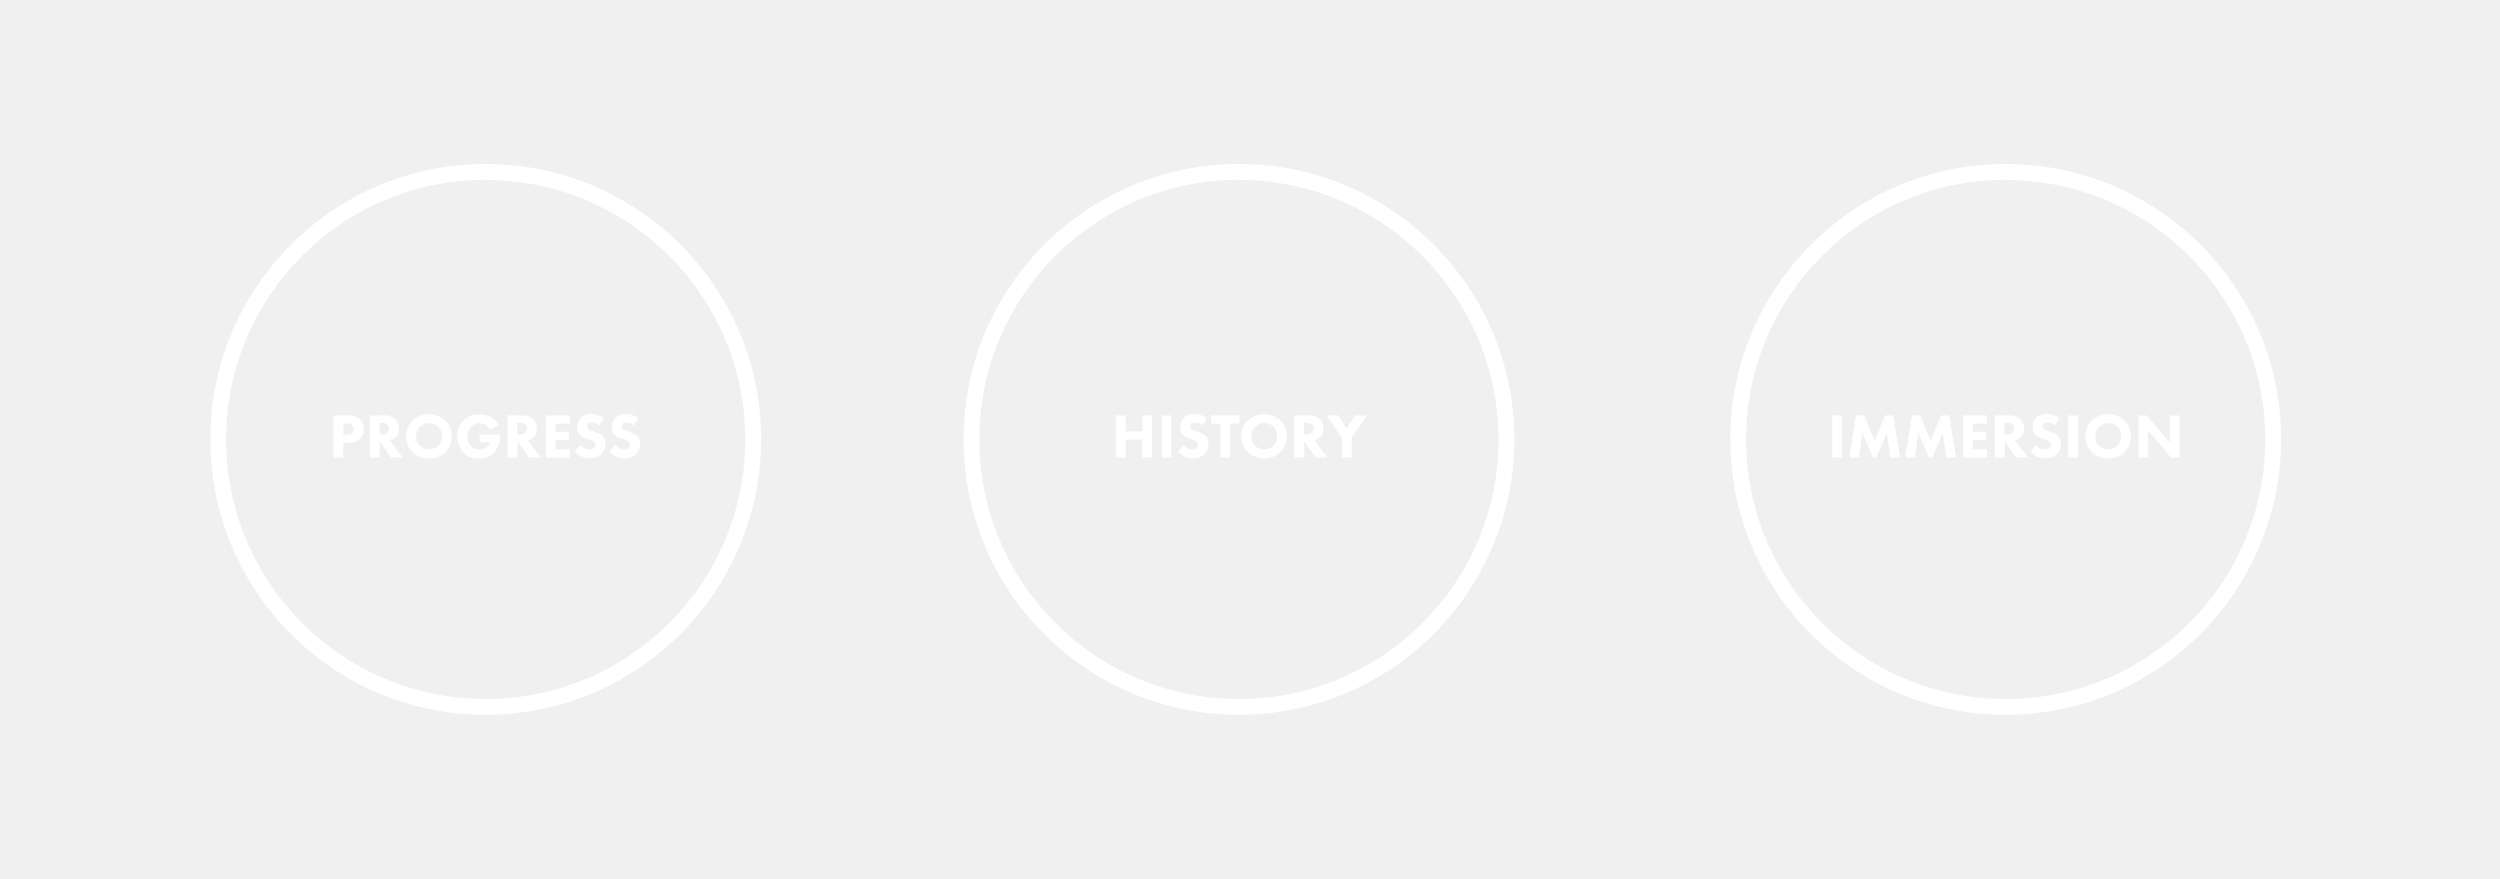
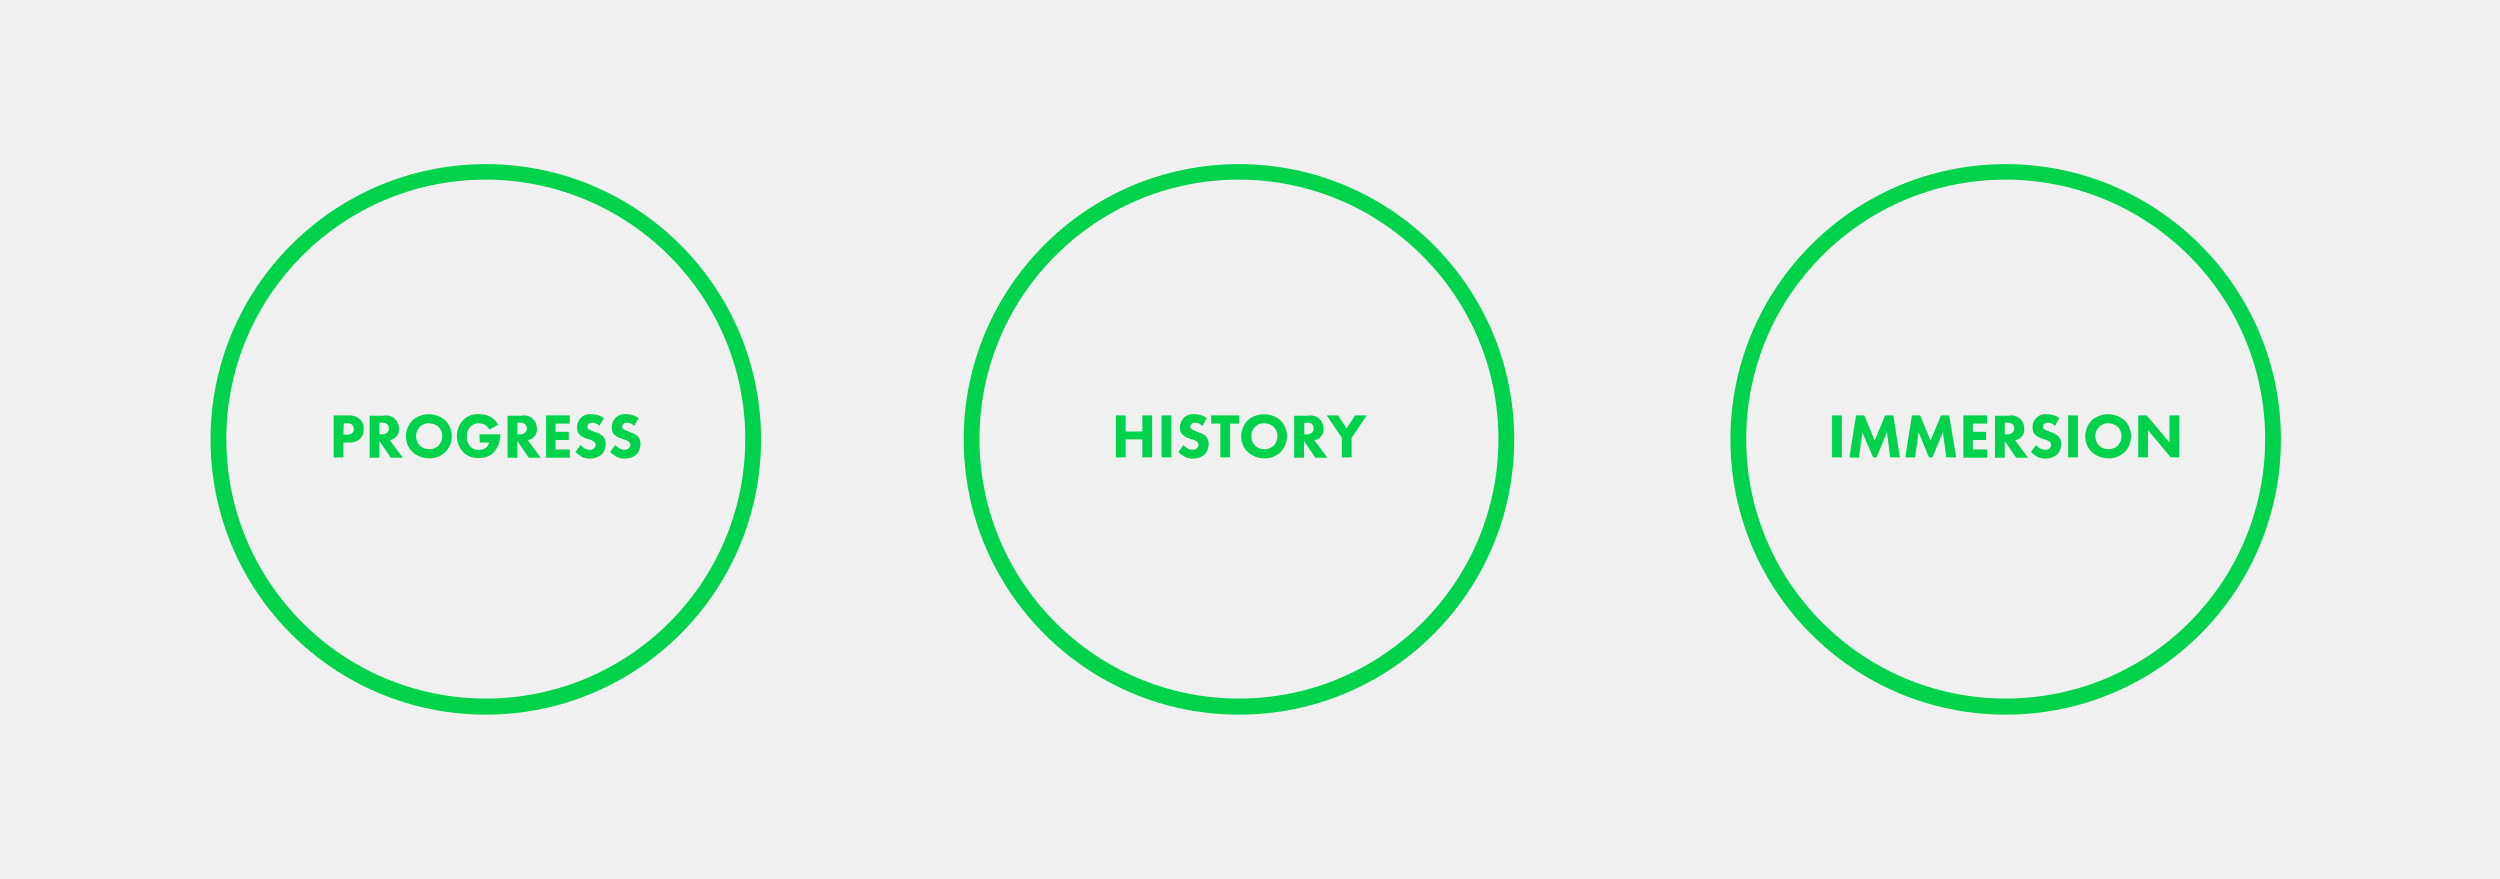
- <svg xmlns="http://www.w3.org/2000/svg" viewBox="0 0 792 278.4">
-   <defs>
-     <style>.cls-1{fill:none;}.cls-2{fill:#fff;}</style>
-   </defs>
-   <g id="Layer_2" data-name="Layer 2">
-     <g id="Layer_1-2" data-name="Layer 1">
-       <rect class="cls-1" width="792" height="278.4" />
-       <path class="cls-2" d="M153.88,226.45a87.25,87.25,0,1,1,87.25-87.25A87.35,87.35,0,0,1,153.88,226.45Zm0-169.5a82.25,82.25,0,1,0,82.25,82.25A82.34,82.34,0,0,0,153.88,57Z" />
-       <path class="cls-2" d="M392.5,226.45a87.25,87.25,0,1,1,87.25-87.25A87.35,87.35,0,0,1,392.5,226.45Zm0-169.5a82.25,82.25,0,1,0,82.25,82.25A82.34,82.34,0,0,0,392.5,57Z" />
-       <path class="cls-2" d="M635.41,226.45a87.25,87.25,0,1,1,87.25-87.25A87.35,87.35,0,0,1,635.41,226.45Zm0-169.5a82.25,82.25,0,1,0,82.25,82.25A82.34,82.34,0,0,0,635.41,57Z" />
-       <path class="cls-2" d="M110.39,131.59a5,5,0,0,1,3.5,1.1,4.1,4.1,0,0,1,1.3,3.24,4.29,4.29,0,0,1-1.14,3.14,4.55,4.55,0,0,1-3.4,1.18h-1.88v4.68h-3.08V131.59Zm-1.62,6.14h1.1a2.36,2.36,0,0,0,1.66-.5,1.86,1.86,0,0,0,.5-1.32,1.76,1.76,0,0,0-.5-1.3,2.4,2.4,0,0,0-1.72-.5h-1Z" />
-       <path class="cls-2" d="M121.81,131.59a4.77,4.77,0,0,1,3.4,1.16,4,4,0,0,1,1.16,3,3.65,3.65,0,0,1-1,2.72,4.2,4.2,0,0,1-1.86,1l4.1,5.46h-3.76l-3.6-5.26v5.26h-3.08V131.59Zm-1.6,6.06h.7a2.53,2.53,0,0,0,1.84-.58,1.8,1.8,0,0,0,.5-1.3,1.62,1.62,0,0,0-.62-1.36,3,3,0,0,0-1.7-.42h-.72Z" />
-       <path class="cls-2" d="M141.09,133.23a7.1,7.1,0,0,1,0,10,7.12,7.12,0,0,1-5.16,2,7.34,7.34,0,0,1-5.2-2,6.81,6.81,0,0,1-2.08-5,7.45,7.45,0,0,1,2.06-5.06,7.88,7.88,0,0,1,10.38,0Zm-8.1,2a4.09,4.09,0,0,0-1.18,3,4,4,0,0,0,1.22,3,3.92,3.92,0,0,0,2.86,1.1,4,4,0,0,0,3-1.14,4,4,0,0,0,1.16-3,4.2,4.2,0,0,0-1.16-3,4.28,4.28,0,0,0-2.94-1.14A4.09,4.09,0,0,0,133,135.27Z" />
-       <path class="cls-2" d="M151.89,137.65h6.62v.14a8.67,8.67,0,0,1-2.06,5.62,6.12,6.12,0,0,1-4.76,1.82,6.27,6.27,0,0,1-4.88-1.86,7.6,7.6,0,0,1,0-10.14,6.86,6.86,0,0,1,5.24-1.94,6.72,6.72,0,0,1,3.74,1,7.37,7.37,0,0,1,2.16,2.38l-2.78,1.5a4,4,0,0,0-1.18-1.44,3.35,3.35,0,0,0-2-.64,3.61,3.61,0,0,0-2.76,1.08,4.57,4.57,0,0,0-1.14,3.16,4.19,4.19,0,0,0,1.12,3.06,3.51,3.51,0,0,0,2.7,1,3.42,3.42,0,0,0,2.32-.72,3.11,3.11,0,0,0,1-1.58h-3.22Z" />
-       <path class="cls-2" d="M165.49,131.59a4.77,4.77,0,0,1,3.4,1.16,4,4,0,0,1,1.16,3,3.65,3.65,0,0,1-1,2.72,4.2,4.2,0,0,1-1.86,1l4.1,5.46h-3.76l-3.6-5.26v5.26h-3.08V131.59Zm-1.6,6.06h.7a2.53,2.53,0,0,0,1.84-.58,1.8,1.8,0,0,0,.5-1.3,1.62,1.62,0,0,0-.62-1.36,3,3,0,0,0-1.7-.42h-.72Z" />
-       <path class="cls-2" d="M180.49,134.19H176v2.58h4.24v2.6H176v3h4.46v2.6H173V131.59h7.54Z" />
-       <path class="cls-2" d="M189.87,134.85a3.25,3.25,0,0,0-2.24-1,1.67,1.67,0,0,0-1.3.46,1.19,1.19,0,0,0-.34.84.94.94,0,0,0,.3.74,5.36,5.36,0,0,0,1.68.76l1,.38a5.35,5.35,0,0,1,1.82,1,3.33,3.33,0,0,1,1,2.48,4.78,4.78,0,0,1-1.18,3.3,5.17,5.17,0,0,1-3.78,1.36,5.65,5.65,0,0,1-2.64-.56,8.48,8.48,0,0,1-2-1.46l1.6-2.2a8.17,8.17,0,0,0,1.24,1,3.1,3.1,0,0,0,1.68.48,2.13,2.13,0,0,0,1.4-.46,1.38,1.38,0,0,0,.48-1.08,1.18,1.18,0,0,0-.46-1,6.52,6.52,0,0,0-1.56-.74l-1.1-.38a4.49,4.49,0,0,1-1.86-1.06,3.28,3.28,0,0,1-.8-2.32,4.1,4.1,0,0,1,1.16-3,4.3,4.3,0,0,1,3.3-1.22,6.45,6.45,0,0,1,4,1.32Z" />
-       <path class="cls-2" d="M200.87,134.85a3.25,3.25,0,0,0-2.24-1,1.67,1.67,0,0,0-1.3.46,1.19,1.19,0,0,0-.34.84.94.94,0,0,0,.3.74,5.36,5.36,0,0,0,1.68.76l1,.38a5.35,5.35,0,0,1,1.82,1,3.33,3.33,0,0,1,1,2.48,4.78,4.78,0,0,1-1.18,3.3,5.17,5.17,0,0,1-3.78,1.36,5.65,5.65,0,0,1-2.64-.56,8.48,8.48,0,0,1-2-1.46l1.6-2.2a8.17,8.17,0,0,0,1.24,1,3.1,3.1,0,0,0,1.68.48,2.13,2.13,0,0,0,1.4-.46,1.38,1.38,0,0,0,.48-1.08,1.18,1.18,0,0,0-.46-1,6.52,6.52,0,0,0-1.56-.74l-1.1-.38a4.49,4.49,0,0,1-1.86-1.06,3.28,3.28,0,0,1-.8-2.32,4.1,4.1,0,0,1,1.16-3,4.3,4.3,0,0,1,3.3-1.22,6.45,6.45,0,0,1,4,1.32Z" />
-       <path class="cls-2" d="M356.6,136.67h5.33v-5.08H365v13.34h-3.08v-5.66H356.6v5.66h-3.08V131.59h3.08Z" />
-       <path class="cls-2" d="M371.06,131.59v13.34H368V131.59Z" />
-       <path class="cls-2" d="M380.92,134.85a3.25,3.25,0,0,0-2.24-1,1.67,1.67,0,0,0-1.3.46,1.19,1.19,0,0,0-.34.84.94.94,0,0,0,.3.74,5.36,5.36,0,0,0,1.68.76l1,.38a5.49,5.49,0,0,1,1.83,1,3.37,3.37,0,0,1,1,2.48,4.78,4.78,0,0,1-1.18,3.3,5.2,5.2,0,0,1-3.79,1.36,5.65,5.65,0,0,1-2.64-.56,8.48,8.48,0,0,1-2-1.46l1.6-2.2a8.17,8.17,0,0,0,1.24,1,3.1,3.1,0,0,0,1.68.48,2.13,2.13,0,0,0,1.4-.46,1.38,1.38,0,0,0,.48-1.08,1.18,1.18,0,0,0-.46-1,6.52,6.52,0,0,0-1.56-.74l-1.1-.38a4.49,4.49,0,0,1-1.86-1.06,3.28,3.28,0,0,1-.8-2.32,4.1,4.1,0,0,1,1.16-3,4.3,4.3,0,0,1,3.3-1.22,6.49,6.49,0,0,1,4,1.32Z" />
-       <path class="cls-2" d="M389.72,134.19v10.74h-3.08V134.19h-2.9v-2.6h8.88v2.6Z" />
-       <path class="cls-2" d="M405.67,133.23a7.1,7.1,0,0,1,0,10,7.13,7.13,0,0,1-5.17,2,7.34,7.34,0,0,1-5.2-2,6.81,6.81,0,0,1-2.08-5,7.45,7.45,0,0,1,2.06-5.06,7.9,7.9,0,0,1,10.39,0Zm-8.11,2a4.09,4.09,0,0,0-1.18,3,4,4,0,0,0,1.22,3,3.92,3.92,0,0,0,2.86,1.1,4,4,0,0,0,3-1.14,4,4,0,0,0,1.16-3,4.2,4.2,0,0,0-1.16-3,4.29,4.29,0,0,0-2.95-1.14A4.09,4.09,0,0,0,397.56,135.27Z" />
-       <path class="cls-2" d="M414.72,131.59a4.75,4.75,0,0,1,3.4,1.16,4,4,0,0,1,1.17,3,3.65,3.65,0,0,1-1,2.72,4.23,4.23,0,0,1-1.87,1l4.11,5.46h-3.77l-3.6-5.26v5.26H410V131.59Zm-1.6,6.06h.7a2.57,2.57,0,0,0,1.85-.58,1.84,1.84,0,0,0,.5-1.3,1.62,1.62,0,0,0-.63-1.36,3,3,0,0,0-1.7-.42h-.72Z" />
-       <path class="cls-2" d="M425.08,138.71l-4.78-7.12h3.64l2.68,4.14,2.68-4.14H433l-4.78,7.12v6.22h-3.09Z" />
-       <path class="cls-2" d="M583.52,131.59v13.34h-3.08V131.59Z" />
-       <path class="cls-2" d="M585.88,144.93,588,131.59h2.56l3.32,8,3.32-8h2.57l2.14,13.34h-3.09l-1.05-8-3.35,8h-1.08L590,137l-1.06,8Z" />
-       <path class="cls-2" d="M603.6,144.93l2.14-13.34h2.56l3.32,8,3.32-8h2.56l2.15,13.34h-3.09l-1.06-8-3.34,8h-1.08l-3.34-8-1.06,8Z" />
-       <path class="cls-2" d="M629.48,134.19H625v2.58h4.24v2.6H625v3h4.46v2.6h-7.54V131.59h7.54Z" />
-       <path class="cls-2" d="M636.66,131.59a4.77,4.77,0,0,1,3.4,1.16,4,4,0,0,1,1.16,3,3.65,3.65,0,0,1-1,2.72,4.2,4.2,0,0,1-1.86,1l4.1,5.46h-3.76l-3.6-5.26v5.26H632V131.59Zm-1.6,6.06h.7a2.53,2.53,0,0,0,1.84-.58,1.8,1.8,0,0,0,.5-1.3,1.62,1.62,0,0,0-.62-1.36,3,3,0,0,0-1.7-.42h-.72Z" />
-       <path class="cls-2" d="M651,134.85a3.25,3.25,0,0,0-2.24-1,1.67,1.67,0,0,0-1.3.46,1.19,1.19,0,0,0-.34.84.94.94,0,0,0,.3.74,5.36,5.36,0,0,0,1.68.76l1,.38a5.35,5.35,0,0,1,1.82,1,3.33,3.33,0,0,1,1,2.48,4.78,4.78,0,0,1-1.18,3.3,5.17,5.17,0,0,1-3.78,1.36,5.65,5.65,0,0,1-2.64-.56,8.48,8.48,0,0,1-2-1.46l1.6-2.2a8.17,8.17,0,0,0,1.24,1,3.1,3.1,0,0,0,1.68.48,2.13,2.13,0,0,0,1.4-.46,1.38,1.38,0,0,0,.48-1.08,1.18,1.18,0,0,0-.46-1,6.52,6.52,0,0,0-1.56-.74l-1.1-.38a4.49,4.49,0,0,1-1.86-1.06,3.28,3.28,0,0,1-.8-2.32,4.1,4.1,0,0,1,1.16-3,4.3,4.3,0,0,1,3.3-1.22,6.45,6.45,0,0,1,4,1.32Z" />
-       <path class="cls-2" d="M658.26,131.59v13.34h-3.08V131.59Z" />
-       <path class="cls-2" d="M673.06,133.23a7.1,7.1,0,0,1,0,10,7.12,7.12,0,0,1-5.16,2,7.34,7.34,0,0,1-5.2-2,6.81,6.81,0,0,1-2.08-5,7.45,7.45,0,0,1,2.06-5.06,7.88,7.88,0,0,1,10.38,0Zm-8.1,2a4.09,4.09,0,0,0-1.18,3,4,4,0,0,0,1.22,3,3.92,3.92,0,0,0,2.86,1.1,4,4,0,0,0,3-1.14,4,4,0,0,0,1.16-3,4.2,4.2,0,0,0-1.16-3,4.28,4.28,0,0,0-2.94-1.14A4.09,4.09,0,0,0,665,135.27Z" />
-       <path class="cls-2" d="M677.44,144.93V131.59h2.68l7.24,8.6v-8.6h3.08v13.34h-2.68l-7.24-8.64v8.64Z" />
-     </g>
-   </g>
+ <svg xmlns="http://www.w3.org/2000/svg" version="1.1" id="Layer_1" x="0px" y="0px" viewBox="0 0 792 278.4" style="enable-background:new 0 0 792 278.4;" xml:space="preserve">
+   <style type="text/css">
+ 	.st0{fill:none;}
+ 	.st1{fill:#00D34B;}
+ </style>
+   <rect class="st0" width="792" height="278.4" />
+   <path class="st1" d="M153.9,226.4c-48.2,0-87.2-39.1-87.2-87.2s39.1-87.2,87.2-87.2s87.2,39.1,87.2,87.2  C241.1,187.4,202,226.4,153.9,226.4z M153.9,56.9c-45.4,0-82.2,36.8-82.2,82.2s36.8,82.2,82.2,82.2s82.2-36.8,82.2-82.2  C236.1,93.8,199.3,57,153.9,56.9L153.9,56.9z" />
+   <path class="st1" d="M392.5,226.4c-48.2,0-87.2-39.1-87.2-87.2s39.1-87.2,87.2-87.2s87.2,39.1,87.2,87.2  C479.7,187.4,440.7,226.4,392.5,226.4z M392.5,56.9c-45.4,0-82.2,36.8-82.2,82.2s36.8,82.2,82.2,82.2s82.2-36.8,82.2-82.2  C474.7,93.8,437.9,57,392.5,56.9L392.5,56.9z" />
+   <path class="st1" d="M635.4,226.4c-48.2,0-87.2-39.1-87.2-87.2s39.1-87.2,87.2-87.2s87.2,39.1,87.2,87.2  C722.6,187.4,683.6,226.4,635.4,226.4z M635.4,56.9c-45.4,0-82.2,36.8-82.2,82.2s36.8,82.2,82.2,82.2s82.2-36.8,82.2-82.2  C717.6,93.8,680.8,57,635.4,56.9L635.4,56.9z" />
+   <path class="st1" d="M110.4,131.6c1.3-0.1,2.5,0.3,3.5,1.1c0.9,0.8,1.4,2,1.3,3.2c0.1,1.2-0.4,2.3-1.1,3.1c-0.9,0.8-2.2,1.3-3.4,1.2  h-1.9v4.7h-3.1v-13.3H110.4z M108.8,137.7h1.1c0.6,0,1.2-0.1,1.7-0.5c0.3-0.4,0.5-0.8,0.5-1.3c0-0.5-0.2-1-0.5-1.3  c-0.5-0.4-1.1-0.6-1.7-0.5h-1L108.8,137.7z" />
+   <path class="st1" d="M121.8,131.6c1.2-0.1,2.5,0.3,3.4,1.2c0.8,0.8,1.2,1.9,1.2,3c0.1,1-0.3,2-1,2.7c-0.5,0.5-1.2,0.8-1.9,1l4.1,5.5  h-3.8l-3.6-5.3v5.3h-3.1v-13.3H121.8z M120.2,137.6h0.7c0.7,0.1,1.3-0.2,1.8-0.6c0.3-0.3,0.5-0.8,0.5-1.3c0-0.5-0.2-1-0.6-1.4  c-0.5-0.3-1.1-0.5-1.7-0.4h-0.7L120.2,137.6z" />
+   <path class="st1" d="M141.1,133.2c2.7,2.8,2.7,7.2,0,10c-1.4,1.3-3.2,2.1-5.2,2c-1.9,0-3.8-0.7-5.2-2c-1.4-1.3-2.1-3.1-2.1-5  c0-1.9,0.8-3.7,2.1-5.1C133.7,130.6,138.1,130.6,141.1,133.2L141.1,133.2z M133,135.2c-0.8,0.8-1.2,1.9-1.2,3c0,1.1,0.4,2.2,1.2,3  c0.8,0.7,1.8,1.1,2.9,1.1c1.1,0.1,2.2-0.4,3-1.1c0.8-0.8,1.2-1.9,1.2-3c0-1.1-0.4-2.2-1.2-3c-0.8-0.7-1.9-1.1-2.9-1.1  C134.8,134,133.8,134.5,133,135.2L133,135.2z" />
+   <path class="st1" d="M151.9,137.6h6.6v0.1c0,2.1-0.7,4.1-2.1,5.6c-1.2,1.3-3,1.9-4.8,1.8c-1.8,0.1-3.6-0.6-4.9-1.9  c-2.6-2.9-2.6-7.3,0-10.1c1.4-1.4,3.3-2.1,5.2-1.9c1.3,0,2.6,0.3,3.7,1c0.9,0.6,1.6,1.4,2.2,2.4l-2.8,1.5c-0.3-0.6-0.7-1.1-1.2-1.4  c-0.6-0.4-1.3-0.6-2-0.6c-1-0.1-2,0.3-2.8,1.1c-0.8,0.9-1.2,2-1.1,3.2c-0.1,1.1,0.3,2.2,1.1,3.1c0.7,0.7,1.7,1.1,2.7,1  c0.8,0.1,1.7-0.2,2.3-0.7c0.5-0.4,0.8-1,1-1.6H152L151.9,137.6z" />
+   <path class="st1" d="M165.5,131.6c1.2-0.1,2.5,0.3,3.4,1.2c0.8,0.8,1.2,1.9,1.2,3c0.1,1-0.3,2-1,2.7c-0.5,0.5-1.2,0.8-1.9,1l4.1,5.5  h-3.8l-3.6-5.3v5.3h-3.1v-13.3H165.5z M163.9,137.6h0.7c0.7,0.1,1.3-0.2,1.8-0.6c0.3-0.3,0.5-0.8,0.5-1.3c0-0.5-0.2-1-0.6-1.4  c-0.5-0.3-1.1-0.5-1.7-0.4h-0.7V137.6z" />
+   <path class="st1" d="M180.5,134.2H176v2.6h4.2v2.6H176v3h4.5v2.6H173v-13.4h7.5L180.5,134.2z" />
+   <path class="st1" d="M189.9,134.9c-0.6-0.6-1.4-1-2.2-1c-0.5,0-1,0.1-1.3,0.5c-0.2,0.2-0.3,0.5-0.3,0.8c0,0.3,0.1,0.6,0.3,0.7  c0.5,0.3,1.1,0.6,1.7,0.8l1,0.4c0.7,0.2,1.3,0.6,1.8,1c0.7,0.7,1,1.5,1,2.5c0,1.2-0.4,2.4-1.2,3.3c-1,0.9-2.4,1.4-3.8,1.4  c-0.9,0-1.8-0.2-2.6-0.6c-0.7-0.4-1.4-0.9-2-1.5l1.6-2.2c0.4,0.4,0.8,0.7,1.2,1c0.5,0.3,1.1,0.5,1.7,0.5c0.5,0,1-0.1,1.4-0.5  c0.3-0.3,0.5-0.7,0.5-1.1c0-0.4-0.2-0.8-0.5-1c-0.5-0.3-1-0.6-1.6-0.7l-1.1-0.4c-0.7-0.2-1.3-0.6-1.9-1.1c-0.6-0.6-0.8-1.5-0.8-2.3  c0-1.1,0.4-2.2,1.2-3c0.9-0.9,2.1-1.3,3.3-1.2c1.4,0,2.9,0.4,4,1.3L189.9,134.9z" />
+   <path class="st1" d="M200.9,134.9c-0.6-0.6-1.4-1-2.2-1c-0.5,0-1,0.1-1.3,0.5c-0.2,0.2-0.3,0.5-0.3,0.8c0,0.3,0.1,0.6,0.3,0.7  c0.5,0.3,1.1,0.6,1.7,0.8l1,0.4c0.7,0.2,1.3,0.6,1.8,1c0.7,0.7,1,1.5,1,2.5c0,1.2-0.4,2.4-1.2,3.3c-1,0.9-2.4,1.4-3.8,1.4  c-0.9,0-1.8-0.2-2.6-0.6c-0.7-0.4-1.4-0.9-2-1.5l1.6-2.2c0.4,0.4,0.8,0.7,1.2,1c0.5,0.3,1.1,0.5,1.7,0.5c0.5,0,1-0.1,1.4-0.5  c0.3-0.3,0.5-0.7,0.5-1.1c0-0.4-0.2-0.8-0.5-1c-0.5-0.3-1-0.6-1.6-0.7l-1.1-0.4c-0.7-0.2-1.3-0.6-1.9-1.1c-0.6-0.6-0.8-1.5-0.8-2.3  c0-1.1,0.4-2.2,1.2-3c0.9-0.9,2.1-1.3,3.3-1.2c1.4,0,2.9,0.4,4,1.3L200.9,134.9z" />
+   <path class="st1" d="M356.6,136.7h5.3v-5.1h3.1v13.3h-3.1v-5.7h-5.3v5.7h-3.1v-13.3h3.1V136.7z" />
+   <path class="st1" d="M371.1,131.6v13.3H368v-13.3H371.1z" />
+   <path class="st1" d="M380.9,134.9c-0.6-0.6-1.4-1-2.2-1c-0.5,0-1,0.1-1.3,0.5c-0.2,0.2-0.3,0.5-0.3,0.8c0,0.3,0.1,0.6,0.3,0.7  c0.5,0.3,1.1,0.6,1.7,0.8l1,0.4c0.7,0.2,1.3,0.6,1.8,1c0.7,0.7,1,1.6,1,2.5c0,1.2-0.4,2.4-1.2,3.3c-1,0.9-2.4,1.4-3.8,1.4  c-0.9,0-1.8-0.2-2.6-0.6c-0.7-0.4-1.4-0.9-2-1.5l1.6-2.2c0.4,0.4,0.8,0.7,1.2,1c0.5,0.3,1.1,0.5,1.7,0.5c0.5,0,1-0.1,1.4-0.5  c0.3-0.3,0.5-0.7,0.5-1.1c0-0.4-0.2-0.8-0.5-1c-0.5-0.3-1-0.6-1.6-0.7l-1.1-0.4c-0.7-0.2-1.3-0.6-1.9-1.1c-0.6-0.6-0.8-1.5-0.8-2.3  c0-1.1,0.4-2.2,1.2-3c0.9-0.9,2.1-1.3,3.3-1.2c1.4,0,2.9,0.4,4,1.3L380.9,134.9z" />
+   <path class="st1" d="M389.7,134.2v10.7h-3.1v-10.7h-2.9v-2.6h8.9v2.6H389.7z" />
+   <path class="st1" d="M405.7,133.2c2.7,2.8,2.7,7.2,0,10c-1.4,1.3-3.2,2.1-5.2,2c-1.9,0-3.8-0.7-5.2-2c-1.4-1.3-2.1-3.1-2.1-5  c0-1.9,0.8-3.7,2.1-5.1C398.3,130.6,402.7,130.6,405.7,133.2L405.7,133.2z M397.6,135.2c-0.8,0.8-1.2,1.9-1.2,3c0,1.1,0.4,2.2,1.2,3  c0.8,0.7,1.8,1.1,2.9,1.1c1.1,0.1,2.2-0.4,3-1.1c0.8-0.8,1.2-1.9,1.2-3c0-1.1-0.4-2.2-1.2-3c-0.8-0.7-1.9-1.1-3-1.1  C399.4,134,398.3,134.5,397.6,135.2L397.6,135.2z" />
+   <path class="st1" d="M414.7,131.6c1.2-0.1,2.5,0.3,3.4,1.2c0.8,0.8,1.2,1.9,1.2,3c0.1,1-0.3,2-1,2.7c-0.5,0.5-1.2,0.8-1.9,1l4.1,5.5  h-3.8l-3.6-5.3v5.3H410v-13.3H414.7z M413.1,137.6h0.7c0.7,0.1,1.3-0.2,1.9-0.6c0.3-0.4,0.5-0.8,0.5-1.3c0-0.5-0.2-1-0.6-1.4  c-0.5-0.3-1.1-0.5-1.7-0.4h-0.7V137.6z" />
+   <path class="st1" d="M425.1,138.7l-4.8-7.1h3.6l2.7,4.1l2.7-4.1h3.7l-4.8,7.1v6.2h-3.1L425.1,138.7z" />
+   <path class="st1" d="M583.5,131.6v13.3h-3.1v-13.3H583.5z" />
+   <path class="st1" d="M585.9,144.9l2.1-13.3h2.6l3.3,8l3.3-8h2.6l2.1,13.3h-3.1l-1-8l-3.3,8h-1.1L590,137l-1.1,8L585.9,144.9z" />
+   <path class="st1" d="M603.6,144.9l2.1-13.3h2.6l3.3,8l3.3-8h2.6l2.2,13.3h-3.1l-1.1-8l-3.3,8h-1.1l-3.3-8l-1.1,8H603.6z" />
+   <path class="st1" d="M629.5,134.2H625v2.6h4.2v2.6H625v3h4.5v2.6h-7.5v-13.4h7.5L629.5,134.2z" />
+   <path class="st1" d="M636.7,131.6c1.2-0.1,2.5,0.3,3.4,1.2c0.8,0.8,1.2,1.9,1.2,3c0.1,1-0.3,2-1,2.7c-0.5,0.5-1.2,0.8-1.9,1l4.1,5.5  h-3.8l-3.6-5.3v5.3H632v-13.3H636.7z M635.1,137.6h0.7c0.7,0.1,1.3-0.2,1.8-0.6c0.3-0.3,0.5-0.8,0.5-1.3c0-0.5-0.2-1-0.6-1.4  c-0.5-0.3-1.1-0.5-1.7-0.4h-0.7L635.1,137.6z" />
+   <path class="st1" d="M651,134.9c-0.6-0.6-1.4-1-2.2-1c-0.5,0-1,0.1-1.3,0.5c-0.2,0.2-0.3,0.5-0.3,0.8c0,0.3,0.1,0.6,0.3,0.7  c0.5,0.3,1.1,0.6,1.7,0.8l1,0.4c0.7,0.2,1.3,0.6,1.8,1c0.7,0.7,1,1.5,1,2.5c0,1.2-0.4,2.4-1.2,3.3c-1,0.9-2.4,1.4-3.8,1.4  c-0.9,0-1.8-0.2-2.6-0.6c-0.7-0.4-1.4-0.9-2-1.5l1.6-2.2c0.4,0.4,0.8,0.7,1.2,1c0.5,0.3,1.1,0.5,1.7,0.5c0.5,0,1-0.1,1.4-0.5  c0.3-0.3,0.5-0.7,0.5-1.1c0-0.4-0.2-0.8-0.5-1c-0.5-0.3-1-0.6-1.6-0.7l-1.1-0.4c-0.7-0.2-1.3-0.6-1.9-1.1c-0.6-0.6-0.8-1.5-0.8-2.3  c0-1.1,0.4-2.2,1.2-3c0.9-0.9,2.1-1.3,3.3-1.2c1.4,0,2.9,0.4,4,1.3L651,134.9z" />
+   <path class="st1" d="M658.3,131.6v13.3h-3.1v-13.3H658.3z" />
+   <path class="st1" d="M673.1,133.2c2.7,2.8,2.7,7.2,0,10c-1.4,1.3-3.2,2.1-5.2,2c-1.9,0-3.8-0.7-5.2-2c-1.4-1.3-2.1-3.1-2.1-5  c0-1.9,0.8-3.7,2.1-5.1C665.7,130.6,670.1,130.6,673.1,133.2L673.1,133.2z M665,135.2c-0.8,0.8-1.2,1.9-1.2,3c0,1.1,0.4,2.2,1.2,3  c0.8,0.7,1.8,1.1,2.9,1.1c1.1,0.1,2.2-0.4,3-1.1c0.8-0.8,1.2-1.9,1.2-3c0-1.1-0.4-2.2-1.2-3c-0.8-0.7-1.9-1.1-2.9-1.1  C666.8,134,665.8,134.5,665,135.2L665,135.2z" />
+   <path class="st1" d="M677.4,144.9v-13.3h2.7l7.2,8.6v-8.6h3.1v13.3h-2.7l-7.2-8.6v8.6H677.4z" />
</svg>
